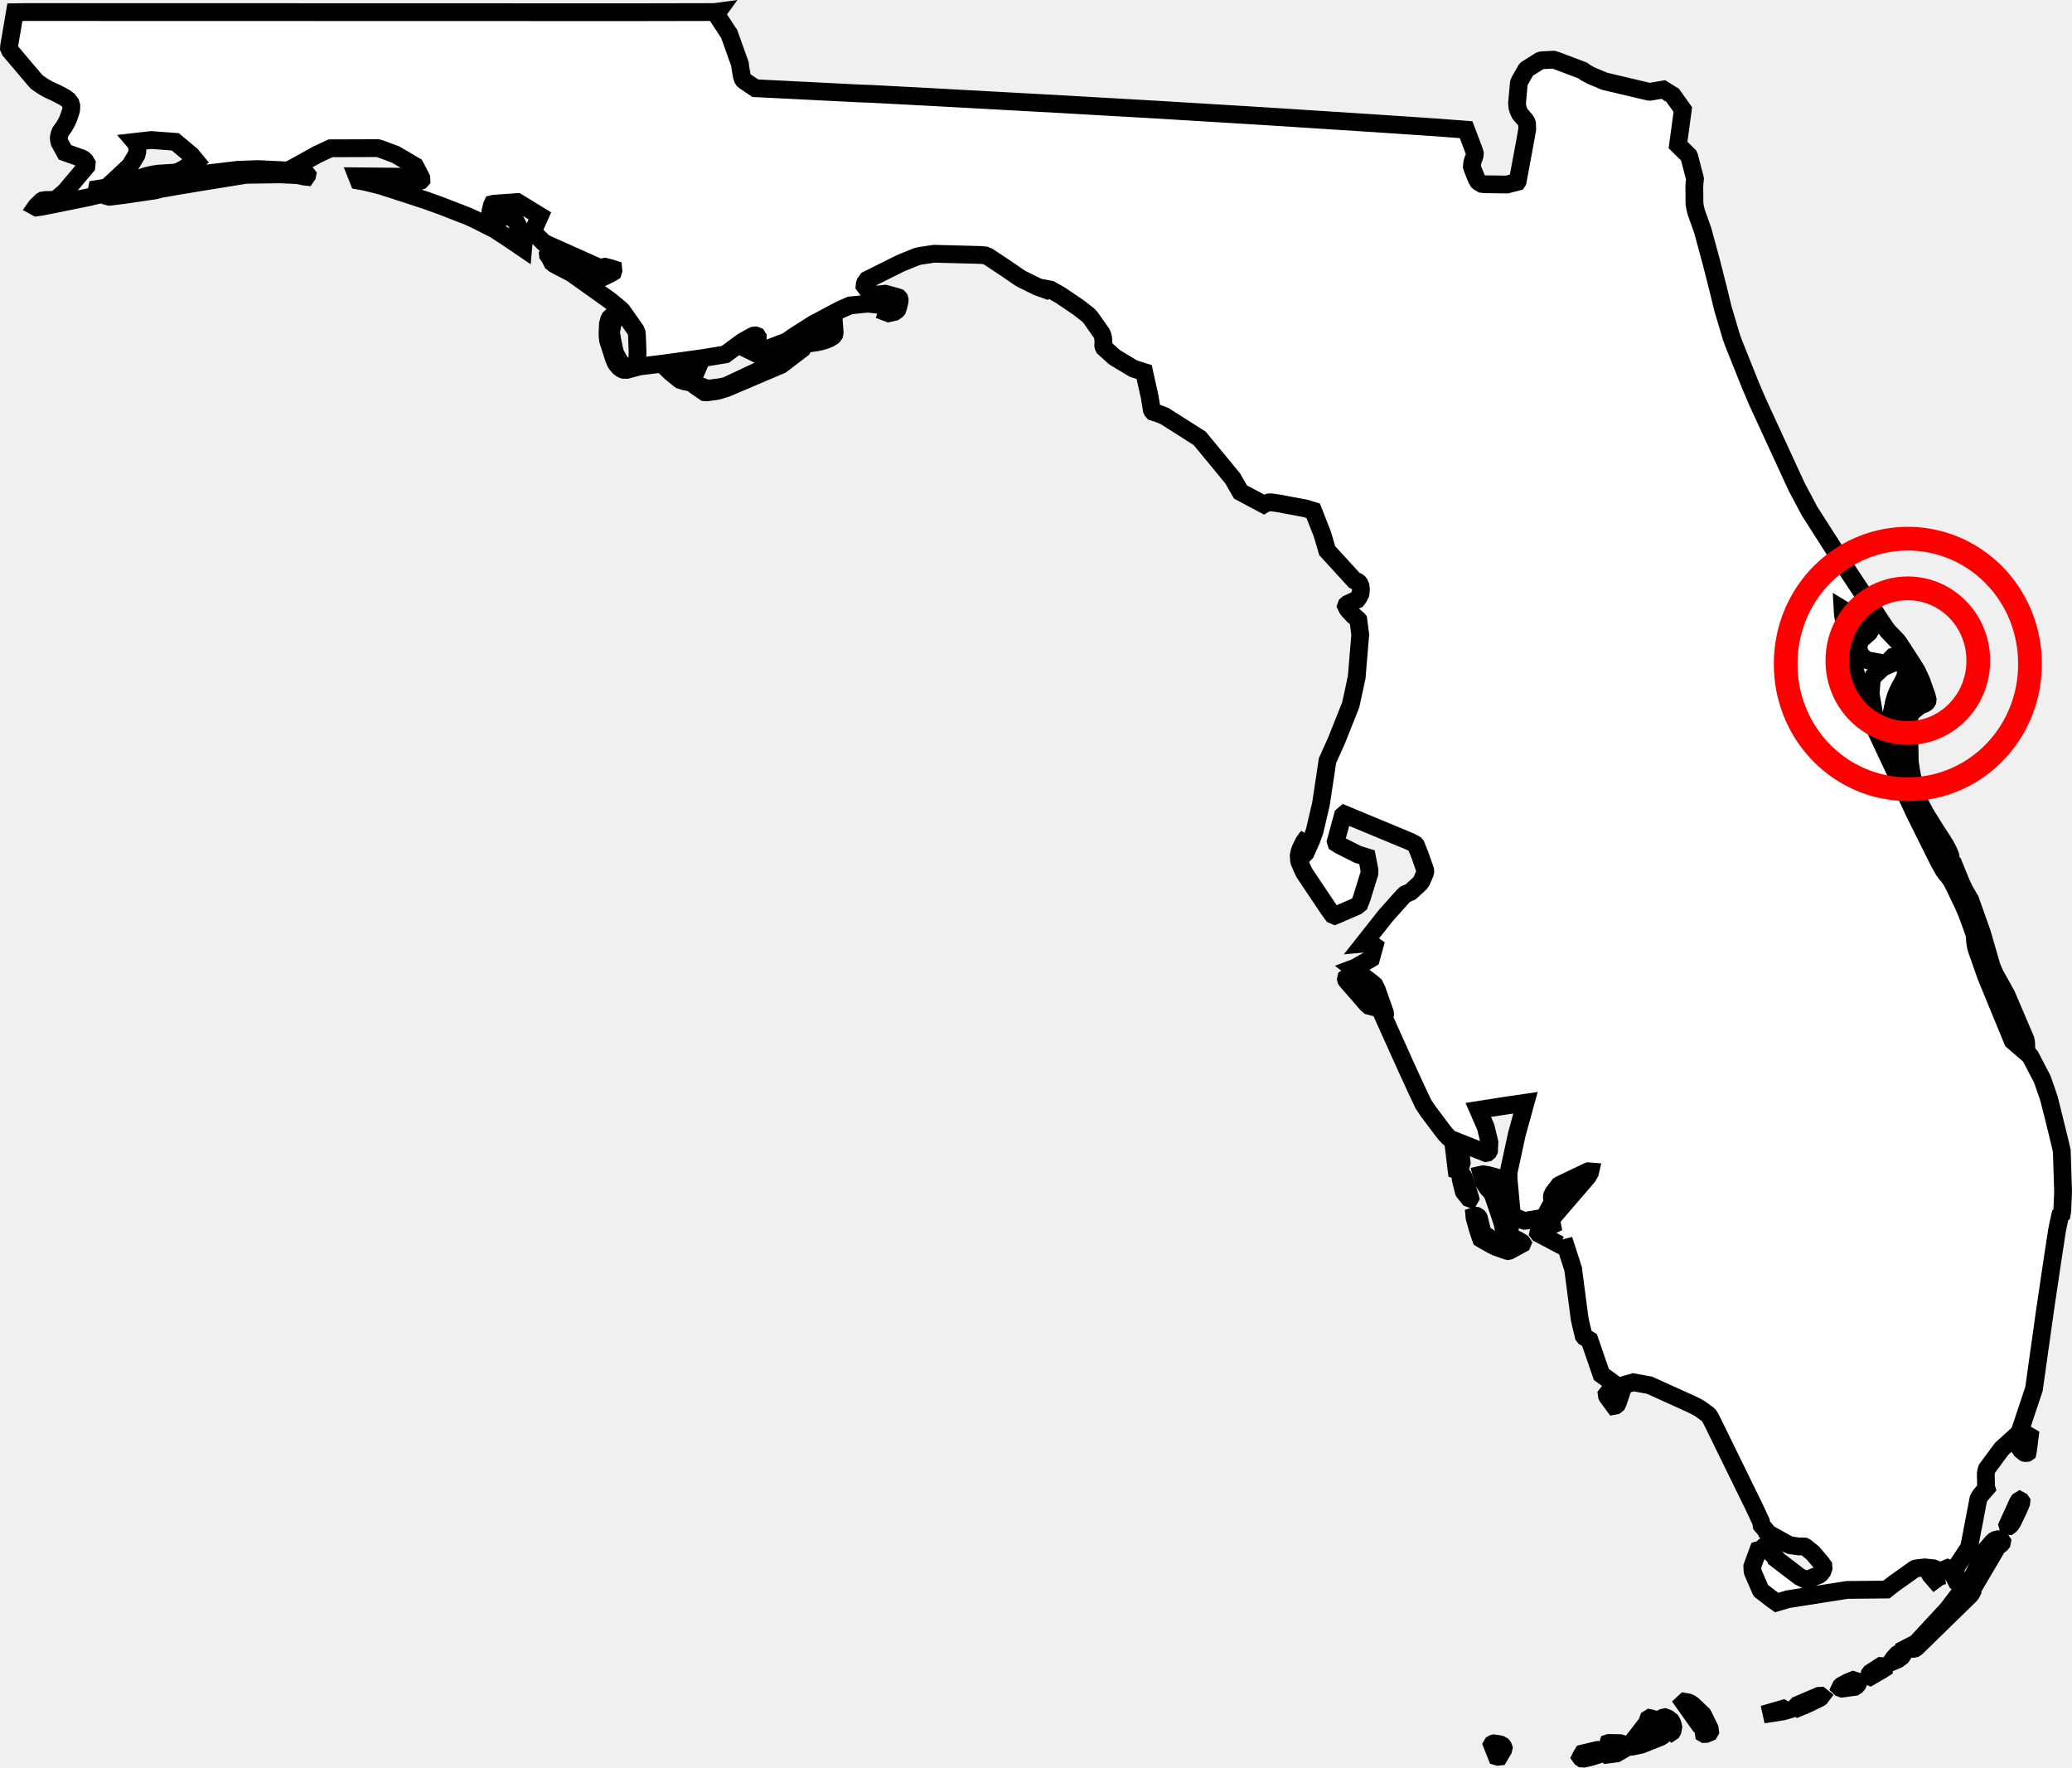
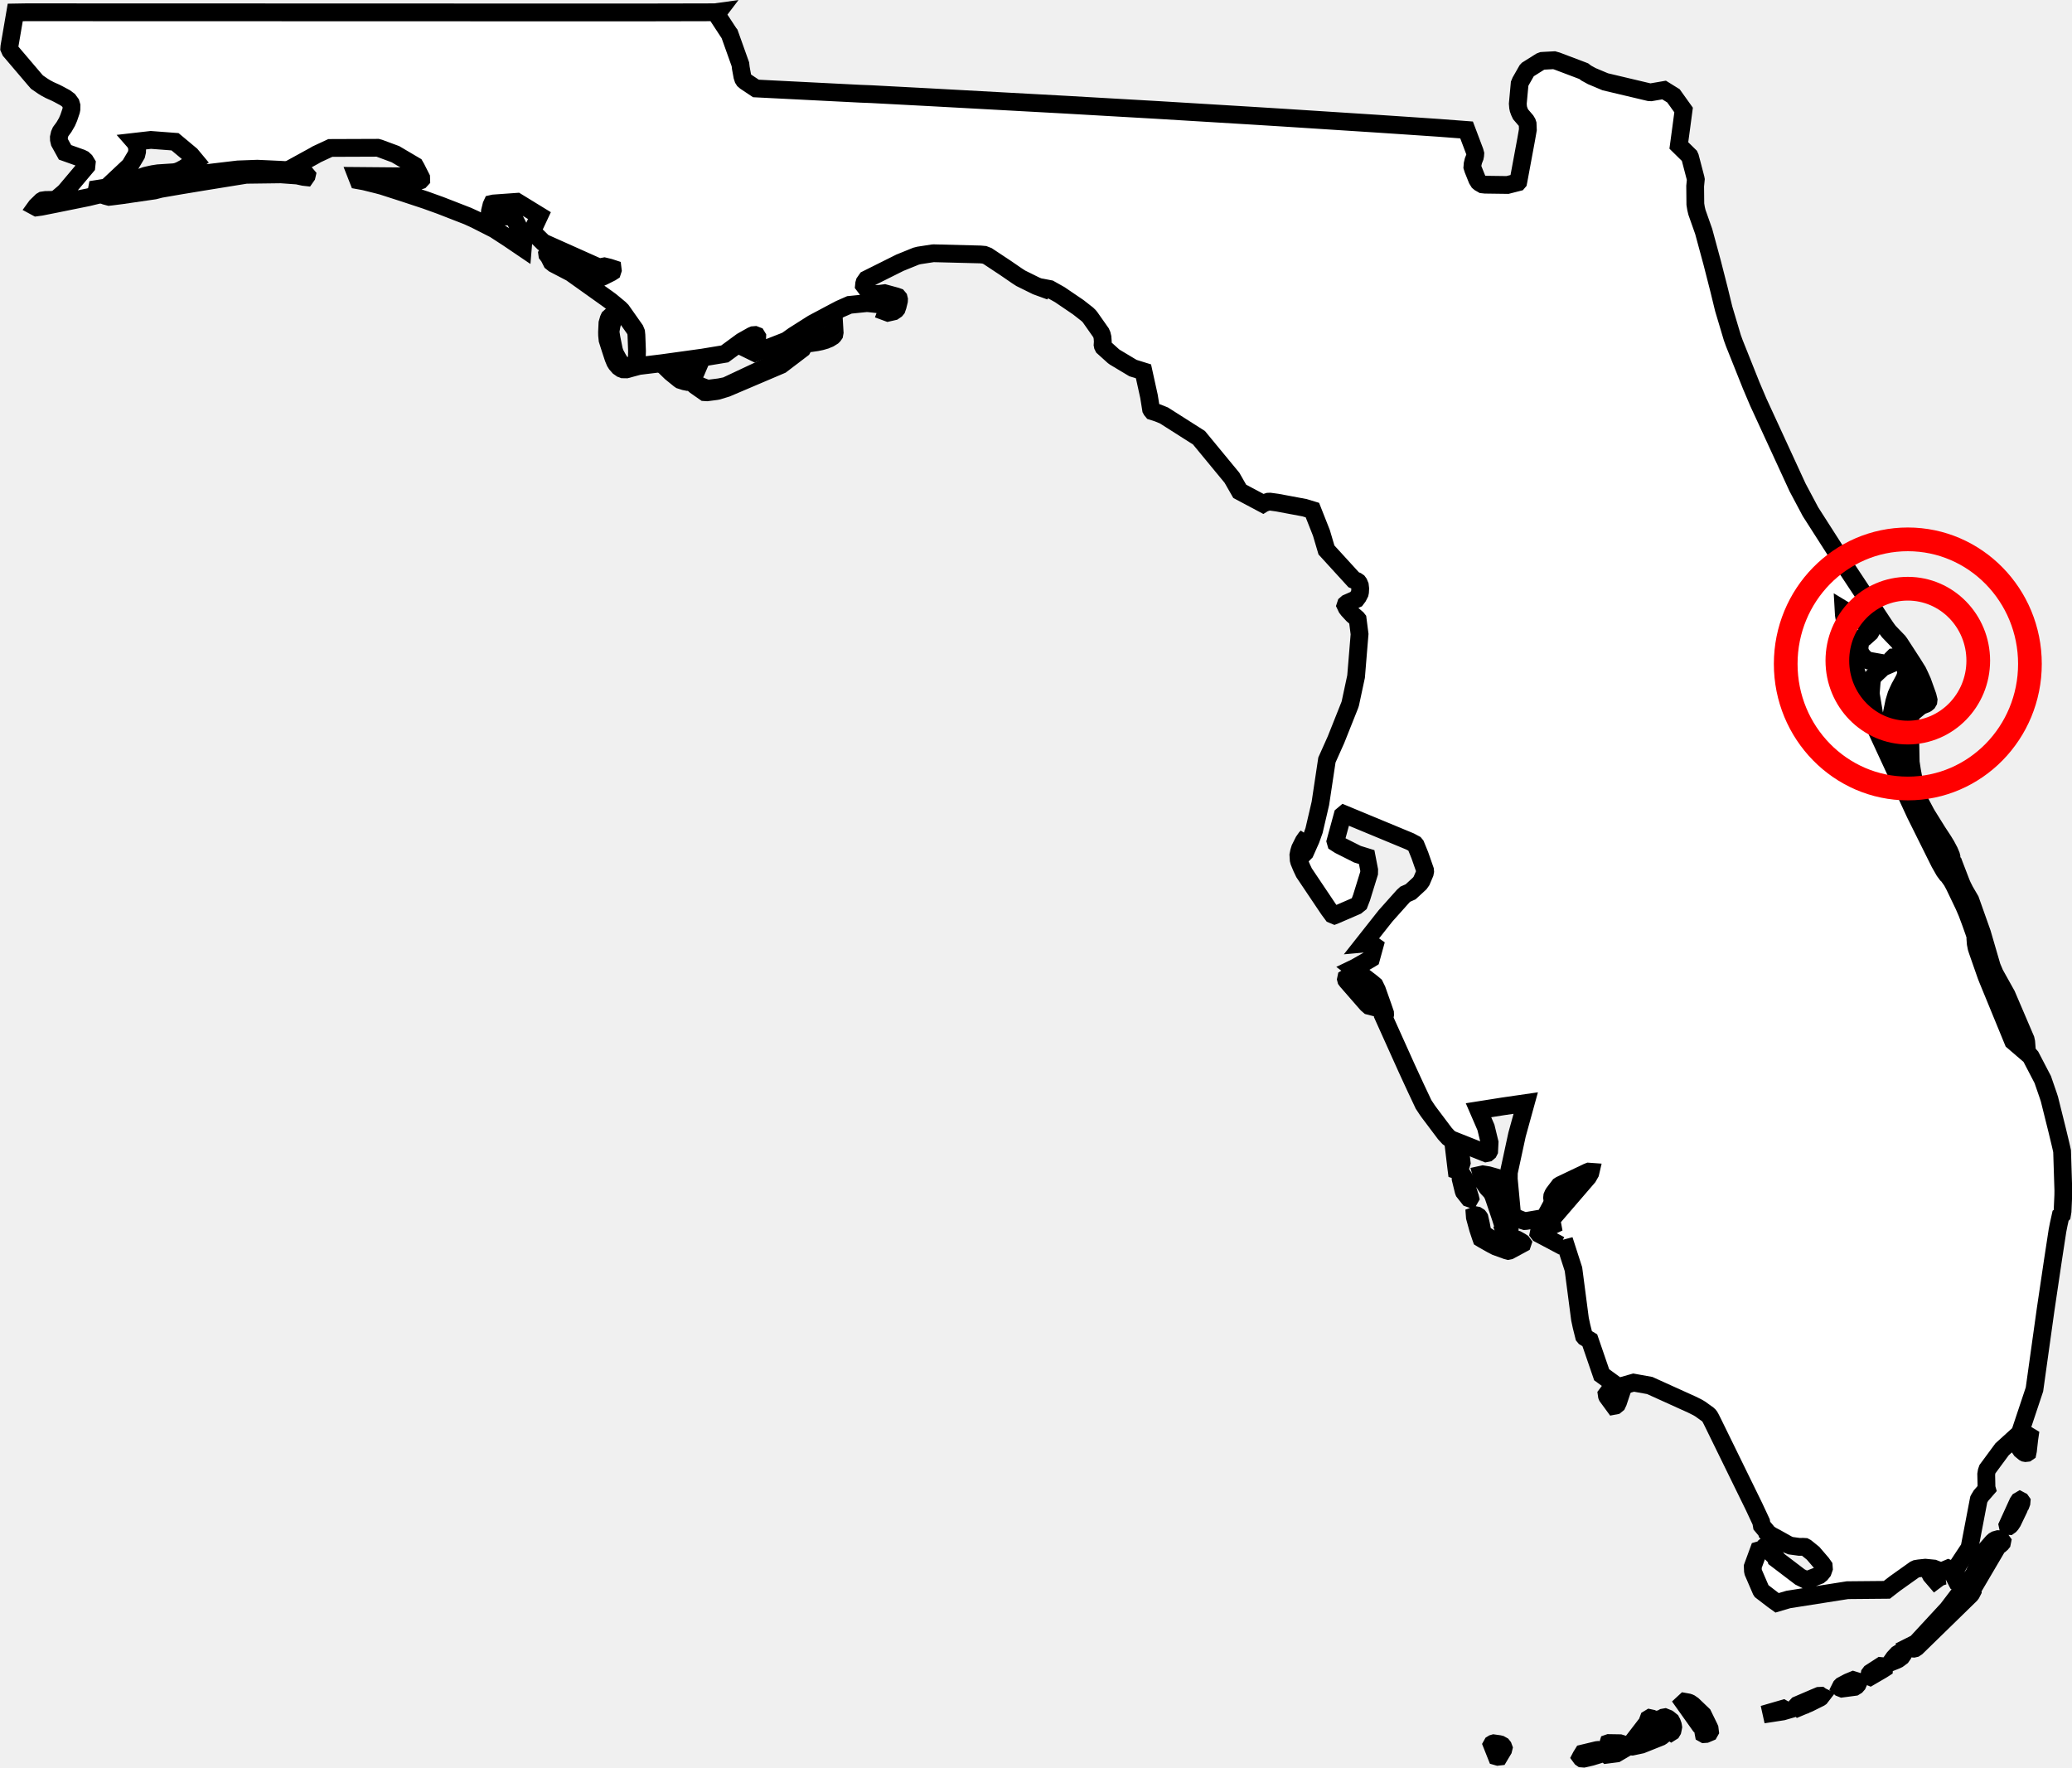
- <svg xmlns="http://www.w3.org/2000/svg" version="1.1" width="349.531" height="298.156" viewBox="0 0 349.531 298.156" id="svg6081">
-   <defs id="defs9135" />
-   <g id="United States:Florida State" transform="translate(-4556.094,-2398.156)" style="stroke:#000000;stroke-width:3;stroke-miterlimit:4;stroke-opacity:1;stroke-dasharray:none">
-     <path d="m 4784.76,2561.351 2.419,-1.38 0.203,-0.127 0.582,-2.115 -0.722,-0.507 -1.114,0.101 3.128,-3.964 0.582,-0.735 2.964,-3.318 0.355,-0.317 0.9,-0.393 1.545,-1.419 0.304,-0.418 0.557,-1.292 0.063,-0.304 -0.013,-0.228 -0.874,-2.52 -0.684,-1.684 -0.152,-0.177 -0.798,-0.431 -11.134,-4.622 -0.253,0.215 -1.19,4.369 0.088,0.279 0.595,0.38 3.04,1.532 1.546,0.481 0.329,1.71 0.088,0.469 -0.013,0.544 -1.279,4.141 -0.392,1.013 -0.47,0.38 -3.559,1.545 -0.127,0.051 -0.355,-0.152 -0.646,-0.874 -4.129,-6.155 -0.405,-0.836 -0.431,-1.026 -0.076,-0.304 -0.051,-0.81 0.114,-0.557 0.177,-0.545 0.608,-1.216 0.406,-0.57 0.177,-0.165 -0.544,1.419 -0.202,0.823 0.05,0.469 0.19,0.089 0.19,-0.19 0.964,-2.153 0.544,-1.507 1.076,-4.585 1.102,-7.307 1.533,-3.42 2.33,-5.851 0.089,-0.279 0.975,-4.534 0.596,-7.155 -0.317,-2.482 -0.114,-0.139 -0.735,-0.633 -0.76,-0.823 -0.253,-0.329 -0.203,-0.418 0.076,-0.215 0.216,-0.19 1.52,-0.671 0.304,-0.393 0.292,-0.57 0.051,-0.24 0.038,-0.57 -0.063,-0.519 -0.165,-0.405 -0.14,-0.19 -0.228,-0.165 -0.493,-0.203 -4.598,-5.028 -0.849,-2.875 -1.52,-3.85 -1.33,-0.405 -4.61,-0.861 -1.203,-0.165 -0.291,0.013 -0.735,0.241 -0.164,0.101 -3.927,-2.09 -1.304,-2.28 -5.573,-6.763 -5.915,-3.761 -1.013,-0.405 -0.925,-0.304 -0.152,-0.177 -0.077,-0.152 -0.354,-2.178 -0.937,-4.217 -1.774,-0.557 -3.065,-1.836 -0.228,-0.165 -1.698,-1.533 -0.101,-0.203 -0.038,-0.203 0.038,-0.532 -0.051,-0.709 -0.114,-0.456 -0.152,-0.342 -1.849,-2.634 -0.152,-0.177 -0.305,-0.304 -1.52,-1.19 -3.116,-2.115 -1.685,-0.95 -0.735,-0.139 -0.127,0.139 -1.406,-0.507 -2.634,-1.305 -0.646,-0.418 -1.874,-1.292 -3.078,-2.039 -0.545,-0.215 -0.671,-0.063 -7.84,-0.203 -0.177,0.013 -2.343,0.355 -0.494,0.127 -2.711,1.102 -5.611,2.799 -0.355,0.494 -0.076,0.24 -0.025,0.291 0.937,1.241 0.381,0.152 0.607,0.051 0.697,-0.025 0.848,-0.101 1.951,0.532 0.279,0.101 0.152,0.177 0.063,0.241 -0.013,0.253 -0.202,0.861 -0.165,0.481 -0.139,0.165 -0.38,0.266 -0.962,0.215 -0.267,-0.101 0.077,-0.215 0.43,-0.165 0.177,-0.165 -0.013,-0.088 -0.089,-0.114 -0.189,-0.152 -0.241,-0.127 -0.621,-0.152 -0.925,-0.139 -1.646,-0.177 -0.317,-0.013 -2.875,0.291 -1.595,0.697 -1.089,0.57 -3.521,1.874 -3.23,2.051 -1.127,0.798 -0.431,0.19 -3.331,1.279 -1.621,0.621 -0.9,-0.443 1.052,-1.52 0.113,-0.241 0.089,-0.279 0.012,-0.253 -0.114,-0.177 -0.266,-0.101 -0.304,0.025 -0.241,0.101 -1.698,0.963 -2.862,2.103 -3.749,0.621 -6.789,0.937 -3.939,0.481 -2.116,0.57 -0.57,-0.013 -0.266,-0.101 -0.431,-0.304 -0.443,-0.507 -0.203,-0.317 -0.278,-0.671 -0.494,-1.52 -0.494,-1.532 -0.076,-0.773 -0.012,-0.532 0.076,-1.52 0.203,-0.697 0.114,-0.241 0.177,-0.165 0.203,-0.076 0.228,0.139 0.038,0.19 -0.013,0.279 -0.253,0.988 -0.152,0.861 -0.012,0.253 0.152,1 0.405,2.026 0.19,0.557 0.52,0.962 0.596,0.937 0.152,0.177 0.228,0.127 0.241,0.063 1.431,-0.443 0.392,-0.228 0.102,-0.114 0.051,-1.9 -0.102,-2.672 -0.051,-0.506 -0.177,-0.443 -2.268,-3.217 -0.342,-0.342 -1.495,-1.241 -0.582,-0.431 -6.118,-4.357 -2.875,-1.494 -0.38,-0.304 -0.532,-1.054 -0.114,-0.106 -0.076,-0.106 -0.015,-0.152 0.06,-0.106 0.221,-0.144 0.221,0.01 1.026,0.312 0.16,0.053 1.695,0.836 0.349,0.258 0.334,0.342 0.01,0.16 0.957,0.208 0.19,0.152 1.723,1.368 0.431,0.279 0.506,0.228 0.418,0.114 0.241,0.012 0.468,-0.076 0.177,-0.063 0.241,-0.101 1.33,-0.671 0.203,-0.127 0.088,-0.279 -0.025,-0.253 -0.519,-0.165 -0.874,-0.215 -0.899,0.165 -9.275,-4.149 -0.136,-0.076 -1.86,-1.835 0.129,-0.327 1.059,-2.364 -3.8,-2.33 -3.927,0.279 -0.266,0.063 -0.113,0.24 -0.241,0.975 -0.063,0.595 0.139,0.456 0.114,0.215 0.266,0.317 0.139,0.076 0.317,0.013 0.216,-0.127 0.342,-0.342 0.342,-0.266 0.481,-0.038 0.975,0.063 0.583,0.051 0.127,0.076 0.932,1.839 0.729,1.497 0.046,0.122 -0.03,0.167 -0.132,1.543 -2.482,-1.684 -2.293,-1.494 -1.912,-0.975 -1.38,-0.697 -1.254,-0.57 -4.598,-1.786 -2.508,-0.899 -3.597,-1.178 -3.724,-1.203 -0.836,-0.228 -2.179,-0.532 -0.988,-0.177 -0.291,-0.735 8.119,0.076 2.483,0.722 0.152,-0.051 0.127,-0.139 -0.013,-0.317 -0.823,-1.621 -0.228,-0.405 -3.293,-1.938 -2.698,-1.001 -0.304,-0.076 -7.967,0.025 -2.305,1.076 -0.393,0.228 -4.281,2.356 -0.633,0.076 -0.608,-0.038 -2.103,-0.101 -2.014,-0.089 -3.268,0.114 -6.675,0.798 -2.014,0.266 -4.23,0.608 -0.786,0.127 -0.798,0.19 -1.266,0.418 -2.926,0.443 0.482,-0.423 0.03,-0.19 0.456,-0.403 2.161,-0.757 0.531,-0.127 0.722,-0.165 0.848,-0.127 2.748,-0.177 0.532,-0.127 0.469,-0.203 0.646,-0.355 1.951,-1.317 -0.786,-0.95 -2.686,-2.242 -4.078,-0.304 -2.761,0.317 0.152,0.177 0.253,0.658 0.038,0.254 -0.012,0.57 -0.127,0.519 -0.139,0.24 -0.95,1.596 -3.939,3.673 -1.641,0.258 -0.207,1.097 -1.254,0.304 -5.421,1.102 -2.569,0.508 -0.737,0.1 -0.139,-0.076 0.088,-0.127 0.899,-0.874 0.165,-0.101 0.52,-0.076 0.954,-0.013 0.515,-0.038 0.342,-0.114 1.381,-1.165 0.354,-0.405 3.319,-3.939 0.05,-0.494 -0.266,-0.443 -0.317,-0.291 -0.342,-0.165 -2.729,-0.968 -0.919,-1.667 -0.114,-0.481 -0.012,-0.38 0.127,-0.583 0.165,-0.393 0.557,-0.76 0.506,-0.887 0.292,-0.696 0.392,-1.153 0.051,-0.304 0.012,-0.57 -0.126,-0.418 -0.381,-0.519 -0.57,-0.418 -1.177,-0.633 -0.482,-0.241 -0.962,-0.431 -0.671,-0.367 -0.444,-0.266 -1.026,-0.709 -0.367,-0.418 -4.117,-4.85 -0.19,-0.431 0.013,-0.291 0.987,-5.775 1.773,-0.026 102.57,0.026 13.692,-0.026 0.581,-0.079 -0.214,0.295 0.037,0.228 0.102,0.266 1.837,2.812 0.108,0.141 1.831,5.128 0.063,0.608 0.253,1.419 0.14,0.431 0.139,0.215 0.266,0.228 1.735,1.153 17.619,0.886 1.837,0.063 9.841,0.519 22.837,1.254 15.668,0.899 15.681,0.95 5.459,0.342 15.667,1.013 5.092,0.342 5.459,0.367 4.733,0.359 1.371,3.63 0.102,0.367 -0.025,0.279 -0.063,0.304 -0.241,0.608 -0.127,0.545 -0.038,0.507 0.127,0.405 0.672,1.672 0.253,0.418 0.177,0.152 0.468,0.266 0.456,0.051 3.749,0.051 1.761,-0.456 0.051,-0.076 0.051,-0.253 1.291,-6.953 0.279,-1.608 -0.038,-0.963 -0.089,-0.241 -0.189,-0.317 -0.912,-1.064 -0.202,-0.418 -0.165,-0.443 -0.076,-0.329 -0.051,-0.608 0.304,-3.356 0.165,-0.418 1.051,-1.837 0.127,-0.139 2.166,-1.368 0.291,-0.101 0.291,-0.025 1.723,-0.089 0.494,0.139 4.231,1.596 0.278,0.114 0.418,0.317 0.95,0.519 2.267,0.95 7.385,1.748 0.329,0.025 2.211,-0.373 1.576,0.981 1.71,2.394 -0.405,3.027 -0.406,2.951 1.799,1.773 0.102,0.215 0.925,3.533 0.038,0.203 -0.113,1.127 0.025,3.039 0.127,0.747 0.152,0.633 1.14,3.229 1.431,5.281 1.165,4.585 0.773,3.191 1.456,4.888 0.33,0.912 2.862,7.155 1.19,2.799 6.624,14.374 2.179,4.103 6.219,9.726 5.801,8.776 0.596,0.899 0.317,0.456 0.278,0.367 1.609,1.672 0.241,0.329 2.217,3.419 0.81,1.304 0.317,0.671 0.456,1.013 0.874,2.444 0.164,0.671 -0.026,0.253 -0.127,0.203 -0.177,0.152 -0.165,0.101 -0.709,0.279 -0.342,0.228 -1.52,1.266 -0.038,2.875 0.102,5.155 0.215,1.431 0.177,0.963 0.278,1.431 0.355,1.418 0.532,1.444 1,1.887 0.228,0.393 1.723,2.761 0.987,1.507 0.494,0.798 0.532,1 0.291,0.697 0.063,0.241 -0.025,0.38 -0.063,0.139 -2.787,-4.116 -2.279,-3.8 -0.33,-0.595 -1.203,-2.697 -0.152,-0.418 -0.278,-0.823 -0.291,-1.076 -0.557,-2.292 -0.076,-0.595 -0.025,-4.724 0.164,-3.267 0.102,-0.279 0.38,-0.595 0.203,-0.545 0.519,-1.735 0.291,-1.165 0.089,-0.659 0.025,-1.178 -0.038,-0.456 -0.114,-0.608 -0.734,-2.254 -0.089,-0.101 -2.166,-0.203 -0.329,0.025 -0.139,0.139 -0.127,0.709 -0.165,0.203 -0.228,0.089 -0.228,0.013 -3.027,-0.545 -0.267,-0.051 -0.468,-0.215 -0.203,-0.165 -0.544,-0.608 -0.177,-0.355 -0.215,-0.621 0.266,-1.621 0.101,-0.266 0.203,-0.114 0.076,-0.025 0.203,0.038 0.164,-0.038 0.647,-0.583 0.177,-0.165 0.127,-0.228 0.012,-0.228 -0.139,-0.469 -0.14,-0.19 -0.33,-0.279 -2.608,-1.634 -1.419,-0.861 0.05,0.874 0.912,5.458 2.926,10.309 0.152,0.443 1.673,3.571 6.484,13.817 4.092,8.219 0.785,1.393 0.418,0.57 0.177,0.152 0.671,0.937 0.431,0.823 1.608,3.356 0.532,1.228 0.621,1.659 0.582,1.646 0.127,0.38 0.114,0.469 -0.038,0.253 0.063,0.785 0.139,0.709 0.139,0.443 1.483,4.23 0.241,0.608 4.305,10.473 2.851,2.444 0.139,0.165 2.014,3.863 0.936,2.698 0.202,0.621 1.305,5.218 0.57,2.368 0.165,0.709 0.102,0.469 0.215,6.636 -0.013,0.798 -0.127,2.697 -0.101,0.595 -0.102,0.101 -0.139,0.101 -0.329,1.456 -0.202,1.026 -0.76,4.964 -1.241,8.346 -1.888,13.449 -2.443,7.32 -0.139,0.165 -2.876,2.609 -2.469,3.343 -0.127,0.367 -0.076,0.494 0.051,2.254 0.063,0.203 -0.989,1.14 -0.291,0.481 -0.077,0.152 -0.038,0.19 -1.532,7.991 -1.837,2.786 -0.43,0.798 -0.038,0.988 0.228,0.507 0.317,0.291 0.785,0.697 -0.051,0.088 -0.076,-0.013 -0.456,-0.089 -0.291,-0.089 -0.228,-0.139 -0.19,-0.367 -0.925,-1.798 -0.191,-0.101 -0.215,-0.076 -2.039,0.874 -0.051,0.177 0.152,0.127 0.127,0.025 1.044,0.068 -0.705,0.229 -0.724,0.533 -0.724,-0.838 -0.209,-0.4 0.476,-0.171 0.381,-0.133 0.017,-0.377 -0.203,-0.076 -1.418,-0.139 -1.077,0.114 -0.469,0.076 -0.241,0.114 -3.331,2.368 -1.368,1.064 -6.638,0.064 -9.98,1.57 -1.888,0.557 -0.697,-0.494 -1.938,-1.494 -0.076,-0.114 -1.317,-3.052 -0.05,-0.24 -0.026,-0.722 1,-2.723 0.773,-0.226 0.144,-0.281 0.091,-0.114 0.121,-0.076 0.13,0.046 0.904,1.14 0.75,0.74 0.051,0.203 4.002,3.052 0.913,0.456 0.203,0.038 0.253,-0.038 1.862,-0.722 0.329,-0.266 0.304,-0.393 0.177,-0.519 -0.026,-0.393 -0.342,-0.481 -1.444,-1.697 -1.203,-0.975 -0.19,-0.101 -0.317,-0.025 -0.621,0.013 -1.456,-0.203 -0.456,-0.19 -2.055,-1.145 -0.623,-0.334 -0.129,-0.076 -0.638,-0.418 -0.106,-0.091 -0.091,-0.235 -0.74,-0.879 -0.114,-0.633 -1.19,-2.546 -6.903,-14.083 -0.367,-0.734 -0.228,-0.405 -0.139,-0.177 -0.177,-0.165 -1.291,-0.924 -0.444,-0.266 -0.937,-0.469 -7.131,-3.229 -2.723,-0.494 -2.571,0.734 -2.821,-2.052 -2.005,-5.813 -0.836,-0.507 -0.139,-0.177 -0.418,-1.684 -0.267,-1.216 -1.101,-8.409 -1.595,-4.939 0.05,0.228 -0.012,0.228 -0.19,0.228 -0.152,0.089 -0.368,0.076 -3.544,-1.874 -0.068,-0.091 0.205,-0.988 0.046,-0.084 0.091,-0.046 0.046,-0.01 0.114,0.053 0.069,0.091 0.061,0.22 0.061,0.068 0.129,0.01 0.152,-0.03 1.368,-0.631 -0.185,-0.97 6.181,-7.181 0.38,-0.671 0.05,-0.215 -0.317,-0.025 -0.228,0.089 -4.522,2.166 -0.202,0.127 -0.861,1.127 -0.114,0.177 -0.077,0.139 -0.126,0.304 -0.026,0.279 0.063,0.507 -0.127,0.621 -1.165,2.165 -0.191,0.127 -2.971,0.504 -0.236,0.015 -0.319,-0.099 -1.641,-0.674 -0.102,-0.215 -0.102,-0.532 -0.519,-5.585 0.013,-1.089 1.381,-6.383 1.469,-5.332 -3.787,0.557 -4.179,0.659 1.266,2.913 0.608,2.52 -0.063,1.431 -0.089,0.177 -0.19,0.165 -0.253,0.051 -5.674,-2.254 -0.253,-0.114 -0.406,-0.291 -0.607,-0.658 -2.736,-3.635 -0.254,-0.367 -0.621,-0.937 -0.102,-0.215 -1.228,-2.609 -1.444,-3.141 -3.888,-8.637 0.152,-0.228 0.051,-0.279 -0.012,-0.266 -0.355,-1.026 -1.014,-2.862 -0.392,-0.798 -0.519,-0.443 -3.103,-2.368 z" id="path8010" style="fill:#ffffff;stroke:#000000;stroke-width:3;stroke-miterlimit:4;stroke-opacity:1;stroke-dasharray:none" />
-     <path d="m 4603.471,2427.565 -5.865,0.076 -7.283,1.178 -3.749,0.621 -3.382,0.583 -1.026,0.266 -3.926,0.57 -1.571,0.228 -1.71,0.215 -0.267,0.025 -0.177,0.013 -0.595,-0.165 -0.621,-0.253 -0.342,-0.203 -0.051,-0.101 0.063,-0.177 0.165,-0.076 6.484,-0.355 5.624,-1.127 5.978,-0.81 5.181,-0.671 0.633,-0.076 1.305,-0.101 1.506,-0.063 3.205,-0.114 1.938,0.013 0.291,0.038 2.419,0.418 0.177,0.063 0.051,0.063 -0.025,0.127 -0.14,0.203 -0.354,-0.038 -1.064,-0.228 z" id="path8012" style="fill:#ffffff;stroke:#000000;stroke-width:3;stroke-miterlimit:4;stroke-opacity:1;stroke-dasharray:none" />
-     <path d="m 4696.895,2454.223 -0.063,0.342 -0.139,0.203 -0.14,0.139 -0.532,0.329 -0.684,0.291 -0.734,0.215 -0.71,0.152 -0.975,0.139 -0.279,-0.038 -0.038,-0.038 0.088,-0.266 0.228,-0.101 0.532,-0.051 0.836,-0.203 0.431,-0.19 0.962,-0.431 1.2,-0.722 z" id="path8014" style="fill:#ffffff;stroke:#000000;stroke-width:3;stroke-miterlimit:4;stroke-opacity:1;stroke-dasharray:none" />
-     <path d="m 4674.337,2463.304 0.71,0.279 0.481,0.139 1.9,-0.241 1.14,-0.228 7.08,-3.331 5.307,-3.116 0.33,-0.051 0.177,0.051 0.012,0.101 -0.051,0.089 -3.56,2.71 -9.195,3.913 -1.495,0.456 -0.266,0.051 -1.557,0.203 -0.393,-0.025 -1.558,-1.076 -0.253,-0.215 -0.051,-0.076 0.051,-0.152 0.19,0.025 0.041,0.055 z" id="path8016" style="fill:#ffffff;stroke:#000000;stroke-width:3;stroke-miterlimit:4;stroke-opacity:1;stroke-dasharray:none" />
-     <path d="m 4673.501,2460.898 -0.81,1.444 -0.14,0.139 -0.19,0.076 -0.291,0.025 -0.494,-0.101 -0.722,-0.228 -0.165,-0.114 -1.418,-1.153 -0.874,-0.848 2.912,-0.177 0.735,-0.025 0.52,0.101 0.861,0.215 0.278,0.165 -0.139,0.329 z" id="path8018" style="fill:#ffffff;stroke:#000000;stroke-width:3;stroke-miterlimit:4;stroke-opacity:1;stroke-dasharray:none" />
-     <path d="m 4874.917,2523.865 -0.063,0.279 0.025,0.203 0.102,0.469 0.164,0.38 0.342,0.735 -0.304,-0.089 -2.761,-6.155 -0.76,-4.521 0.165,-2.128 0.152,-0.481 0.152,-0.329 1.571,-1.469 2.343,-1.026 0.101,-0.013 0.52,0.126 0.24,0.203 0.152,0.165 0.367,0.544 0.152,0.57 0.025,0.203 -0.025,0.443 -0.228,0.659 -0.519,0.975 -0.305,0.544 -0.291,0.621 -0.279,0.621 -0.367,1.19 -0.671,3.242 -0.013,0.228 0.392,2.381 z" id="path8020" style="fill:#ffffff;stroke:#000000;stroke-width:3;stroke-miterlimit:4;stroke-opacity:1;stroke-dasharray:none" />
-     <path d="m 4886.95,2547.142 0.19,0.431 0.405,0.811 0.925,1.596 1.963,5.547 1.647,5.661 0.506,1.216 1.988,3.571 3.205,7.497 0.101,0.469 0.012,0.266 -0.949,-0.988 -0.127,-0.19 -0.811,-1.596 -3.762,-7.713 -4.61,-13.031 -2.672,-6.839 -0.013,-0.101 0.266,-0.076 0.203,0.012 0.19,0.152 0.101,0.279 z" id="path8022" style="fill:#ffffff;stroke:#000000;stroke-width:3;stroke-miterlimit:4;stroke-opacity:1;stroke-dasharray:none" />
-     <path d="m 4784.392,2563.479 0.266,0.329 2.647,3.521 0.216,0.38 -0.089,0.215 -0.38,-0.101 -0.354,-0.304 -3.369,-3.863 -0.14,-0.19 -0.037,-0.139 0.037,-0.177 0.165,-0.101 0.342,0.051 0.355,0.165 z" id="path8024" style="fill:#ffffff;stroke:#000000;stroke-width:3;stroke-miterlimit:4;stroke-opacity:1;stroke-dasharray:none" />
-     <path d="m 4801.909,2591.809 0.291,0.658 0.381,1.064 0.088,0.76 -0.241,0.785 -0.114,0.241 -0.114,0.177 -0.164,0.101 -0.228,-0.076 -0.038,-0.291 -0.443,-3.711 0.063,-0.241 0.19,0.025 0.202,0.266 0.076,0.177 z" id="path8026" style="fill:#ffffff;stroke:#000000;stroke-width:3;stroke-miterlimit:4;stroke-opacity:1;stroke-dasharray:none" />
-     <path d="m 4809.75,2605.157 -0.317,-1.013 -0.216,-0.684 -1.241,-3.66 -0.304,-0.57 -0.633,-0.684 -0.114,-0.152 -0.531,-0.823 -0.051,-0.114 -0.317,-1.178 0.228,-0.051 0.924,0.152 0.963,0.266 0.608,1.292 0.076,0.177 0.088,0.215 1.28,4.521 0.595,2.685 -0.012,0.215 -0.177,0.165 -0.114,0.076 -0.317,-0.025 -0.24,-0.165 -0.203,-0.557 z" id="path8028" style="fill:#ffffff;stroke:#000000;stroke-width:3;stroke-miterlimit:4;stroke-opacity:1;stroke-dasharray:none" />
-     <path d="m 4804.075,2600.066 0.038,0.165 -0.051,0.088 -0.177,-0.063 -0.836,-1.051 -0.063,-0.165 -0.495,-2.014 -0.025,-0.582 0.127,-0.139 0.177,0.063 0.127,0.177 0.14,0.241 z" id="path8030" style="fill:#ffffff;stroke:#000000;stroke-width:3;stroke-miterlimit:4;stroke-opacity:1;stroke-dasharray:none" />
-     <path d="m 4806.178,2606.018 0.127,0.253 2.153,1.368 1.988,0.051 0.392,-0.025 0.253,-0.177 -0.025,-0.266 0.101,-0.114 0.254,-0.051 0.557,0.19 0.608,0.342 0.24,0.165 0.077,0.114 -0.038,0.089 -2.153,1.165 -0.253,0.051 -0.304,-0.076 -1.773,-0.633 -0.659,-0.342 -1.57,-0.887 -0.228,-0.139 -0.113,-0.304 -0.431,-1.292 -0.545,-1.963 -0.025,-0.266 0.19,-0.063 0.152,0.025 0.304,0.19 0.076,0.101 0.063,0.114 0.241,1.038 z" id="path8032" style="fill:#ffffff;stroke:#000000;stroke-width:3;stroke-miterlimit:4;stroke-opacity:1;stroke-dasharray:none" />
-     <path d="m 4829.18,2633.082 0.354,0.152 -0.468,1.406 -0.177,0.38 -0.266,0.215 -0.253,0.051 -1.14,-1.558 -0.051,-0.114 -0.037,-0.266 0.088,-0.114 0.171,-0.01 z" id="path8034" style="fill:#ffffff;stroke:#000000;stroke-width:3;stroke-miterlimit:4;stroke-opacity:1;stroke-dasharray:none" />
-     <path d="m 4898.197,2642.846 -0.063,0.304 -0.113,0.076 -0.228,0.025 -0.139,-0.025 -0.089,-0.051 -0.531,-0.431 -0.076,-0.114 0.102,-1.178 0.861,-0.861 0.266,-0.241 0.102,-0.038 0.215,0.127 -0.063,0.481 z" id="path8036" style="fill:#ffffff;stroke:#000000;stroke-width:3;stroke-miterlimit:4;stroke-opacity:1;stroke-dasharray:none" />
-     <path d="m 4896.817,2652.256 -0.165,0.418 -1.052,2.191 -0.266,0.405 -0.177,0.19 -0.139,0.101 -0.24,-0.013 -0.038,-0.139 1.748,-3.837 0.165,-0.253 0.165,-0.101 0.19,0.101 0.076,0.114 -0.025,0.228 -0.077,0.215 -0.088,0.076 z" id="path8038" style="fill:#ffffff;stroke:#000000;stroke-width:3;stroke-miterlimit:4;stroke-opacity:1;stroke-dasharray:none" />
-     <path d="m 4879.223,2675.368 0.253,-0.203 5.167,-5.585 2.065,-2.71 1.036,-1.412 1.307,-1.691 0.785,-1.761 0.469,-1.532 1.9,-2.191 0.266,-0.241 0.241,-0.139 0.431,-0.114 0.215,0.013 0.317,0.152 0.152,0.228 -0.05,0.253 -0.089,0.114 -0.152,0.127 -0.329,0.101 -4.408,7.497 0.025,0.304 -0.215,0.405 -0.152,0.203 -9.082,8.865 -0.278,0.177 -0.216,0.051 -0.443,-0.025 -0.317,-0.127 -0.102,-0.139 z" id="path8040" style="fill:#ffffff;stroke:#000000;stroke-width:3;stroke-miterlimit:4;stroke-opacity:1;stroke-dasharray:none" />
-     <path d="m 4877.197,2677.027 -0.069,0.189 -0.274,0.394 -0.583,0.43 -0.342,0.165 -0.811,0.329 -0.016,-0.023 0.484,-0.699 0.596,-0.633 0.558,-0.342 0.228,-0.025 0.07,0.08 z" id="path8042" style="fill:#ffffff;stroke:#000000;stroke-width:3;stroke-miterlimit:4;stroke-opacity:1;stroke-dasharray:none" />
-     <path d="m 4873.929,2679.383 -0.012,0.215 -0.355,0.228 -2.001,1.165 -0.152,-0.063 0.027,-0.041 0.062,-0.389 0.152,-0.203 1.735,-1.114 0.406,0.038 0.028,0.033 z" id="path8044" style="fill:#ffffff;stroke:#000000;stroke-width:3;stroke-miterlimit:4;stroke-opacity:1;stroke-dasharray:none" />
-     <path d="m 4869.597,2681.941 -0.152,0.342 -0.215,0.24 -0.291,0.177 -0.279,0.038 -1.824,0.241 -0.307,-0.119 -0.01,-0.01 0.114,-0.241 0.139,-0.139 1.064,-0.57 0.862,-0.354 0.871,0.272 z" id="path8046" style="fill:#ffffff;stroke:#000000;stroke-width:3;stroke-miterlimit:4;stroke-opacity:1;stroke-dasharray:none" />
-     <path d="m 4859.046,2686.032 0.266,-0.279 2.774,-1.191 0.849,-0.355 0.279,-0.013 0.095,0.074 0.019,0.015 -0.152,0.203 -0.101,0.076 -0.127,0.063 -1.71,0.849 -2.635,1.103 z" id="path8048" style="fill:#ffffff;stroke:#000000;stroke-width:3;stroke-miterlimit:4;stroke-opacity:1;stroke-dasharray:none" />
-     <path d="m 4843.581,2689.704 -0.406,-0.24 -0.303,-0.253 -2.736,-3.85 0.165,-0.152 0.57,0.101 0.19,0.063 0.139,0.063 0.443,0.304 1.065,1.013 0.659,0.633 1.058,2.145 0.082,0.185 0.063,0.494 -0.102,0.177 -0.582,0.24 -0.279,0.013 -0.088,-0.051 -0.025,-0.165 0.155,-0.709 z" id="path8050" style="fill:#ffffff;stroke:#000000;stroke-width:3;stroke-miterlimit:4;stroke-opacity:1;stroke-dasharray:none" />
-     <path d="m 4856.893,2686.374 0.524,0.297 -0.587,0.171 -1.964,0.304 -1.33,0.202 z" id="path8052" style="fill:#ffffff;stroke:#000000;stroke-width:3;stroke-miterlimit:4;stroke-opacity:1;stroke-dasharray:none" />
-     <path d="m 4836.678,2687.868 0.278,-0.051 0.507,0.203 0.063,0.038 0.469,0.38 0.152,0.279 0.152,0.418 0.038,0.203 0.026,0.139 -0.051,0.279 -0.063,0.317 -0.114,0.203 -0.076,0.051 -1.71,-1.127 -0.127,-0.342 -0.051,-0.431 0.038,-0.317 0.065,-0.01 z" id="path8054" style="fill:#ffffff;stroke:#000000;stroke-width:3;stroke-miterlimit:4;stroke-opacity:1;stroke-dasharray:none" />
-     <path d="m 4836.424,2691.021 -0.203,0.127 -3.23,1.292 -1.558,0.329 -0.507,-0.038 -0.017,-0.031 3.159,-4.11 0.025,-0.291 0.076,-0.215 0.203,-0.127 0.228,0.051 0.089,0.076 1.127,1.051 0.38,0.355 0.406,0.57 0.076,0.431 -0.038,0.127 -0.174,0.328 z" id="path8056" style="fill:#ffffff;stroke:#000000;stroke-width:3;stroke-miterlimit:4;stroke-opacity:1;stroke-dasharray:none" />
-     <path d="m 4830.296,2692.922 0.056,0.086 -1.571,0.914 -1.57,0.2 -0.207,-0.19 0.149,-0.924 0.257,-0.828 0.086,-0.028 1.856,0.028 0.657,0.2 0.263,0.526 z" id="path8058" style="fill:#ffffff;stroke:#000000;stroke-width:3;stroke-miterlimit:4;stroke-opacity:1;stroke-dasharray:none" />
-     <path d="m 4809.18,2692.389 0.342,0.19 0.14,0.177 0.088,0.241 -0.077,0.317 -0.671,1.14 -0.215,0.025 -0.216,-0.063 -0.785,-1.988 0.051,-0.089 0.127,-0.076 0.139,-0.038 0.874,0.127 z" id="path8060" style="fill:#ffffff;stroke:#000000;stroke-width:3;stroke-miterlimit:4;stroke-opacity:1;stroke-dasharray:none" />
-     <path d="m 4824.531,2694.504 -1.266,0.291 -0.317,-0.025 -0.114,-0.076 -0.109,-0.151 0.071,-0.153 0.291,-0.469 2.368,-0.57 0.216,-0.025 0.291,0.025 0.354,0.152 0.114,0.089 0.139,0.19 -0.058,0.094 z" id="path8062" style="fill:#ffffff;stroke:#000000;stroke-width:3;stroke-miterlimit:4;stroke-opacity:1;stroke-dasharray:none" />
+ <svg xmlns="http://www.w3.org/2000/svg" width="349.531" height="298.156">
+   <g fill="#fff" stroke="#000" stroke-width="3">
+     <path d="M228.666 163.195l2.42-1.38.202-.127.582-2.115-.722-.507-1.114.1 3.128-3.962.583-.735 2.964-3.32.35-.32.9-.4 1.54-1.42.3-.42.55-1.29.06-.31-.02-.23-.88-2.52-.69-1.69-.15-.18-.8-.43-11.14-4.62-.25.21-1.19 4.37.08.28.59.38 3.04 1.53 1.55.48.33 1.71.09.46-.01.54-1.28 4.14-.39 1.01-.47.38-3.56 1.54-.13.05-.36-.15-.65-.88-4.13-6.15-.4-.84-.43-1.03-.08-.31-.05-.81.11-.56.17-.55.61-1.22.4-.57.17-.17-.55 1.42-.2.82.05.47.19.09.19-.19.96-2.16.54-1.51 1.07-4.59 1.1-7.31 1.53-3.42 2.33-5.85.09-.28.97-4.53.59-7.16-.32-2.49-.11-.14-.73-.63-.76-.82-.25-.33-.2-.42.07-.21.22-.19 1.52-.67.3-.4.29-.57.05-.24.03-.57-.06-.52-.17-.407-.14-.19-.23-.16-.5-.205-4.596-5.03-.85-2.874-1.52-3.85-1.33-.404-4.61-.86-1.207-.164-.29.01-.734.24-.16.1-3.93-2.09-1.303-2.28-5.573-6.76-5.91-3.76-1.01-.41-.93-.3-.15-.18-.08-.15-.35-2.18-.93-4.22-1.77-.55-3.07-1.84-.22-.16-1.697-1.53-.1-.2-.04-.2.036-.53-.05-.71-.11-.454-.15-.34-1.85-2.63-.15-.18-.31-.3-1.52-1.19-3.12-2.12-1.69-.95-.73-.14-.128.14-1.4-.51-2.63-1.3-.65-.42-1.876-1.29-3.08-2.04-.55-.213-.67-.06-7.84-.2-.18.01-2.34.36-.49.127-2.71 1.1-5.61 2.8-.35.5-.07.24-.03.29.94 1.24.38.15.6.05.697-.02.85-.11 1.95.53.28.1.15.18.06.24-.01.25-.21.86-.167.48-.14.17-.38.26-.96.22-.27-.1.08-.217.43-.17.18-.163-.01-.09-.09-.11-.18-.15-.24-.13-.63-.15-.927-.14-1.65-.18-.32-.01-2.87.29-1.593.7-1.09.57-3.52 1.873-3.23 2.05-1.12.8-.436.19L129 58.9l-1.62.62-.9-.44 1.05-1.52.11-.24.09-.28.01-.25-.11-.18-.26-.1-.31.025-.24.1-1.7.96-2.86 2.1-3.75.62-6.79.94-3.94.48-2.114.57-.57-.01-.266-.1-.43-.3-.44-.507-.2-.32-.28-.67-.5-1.52-.49-1.54-.08-.776-.01-.53.07-1.52.2-.696.11-.24.18-.16.21-.07.23.14.04.19-.02.27-.26.99-.15.86-.01.25.16 1 .41 2.026.19.56.52.96.6.93.15.18.22.13.24.06 1.43-.44.39-.23.1-.11.05-1.9-.1-2.67-.05-.5-.18-.44-2.27-3.22-.34-.34-1.495-1.24-.586-.43-6.12-4.36-2.88-1.5-.38-.304-.53-1.055-.12-.1-.08-.104-.02-.15.06-.11.22-.14.22.01 1.03.31.16.05 1.7.84.35.26.34.34.01.16.95.21.19.15 1.73 1.37.43.28.5.23.42.11.24.01.47-.08.18-.06.24-.1 1.33-.67.2-.13.09-.28-.03-.25-.52-.17-.87-.21-.9.17-9.28-4.15-.14-.07-1.86-1.83.13-.33 1.1-2.35-3.8-2.33-3.924.28-.266.06-.11.24-.24.97-.06.6.14.45.11.22.26.31.14.07.31.02.22-.13.35-.34.34-.26.48-.04.98.065.59.05.13.07.93 1.84.73 1.5.05.12-.03.163-.13 1.55-2.48-1.68-2.294-1.49-1.91-.97-1.38-.7-1.25-.57-4.6-1.79-2.5-.9-3.6-1.19-3.73-1.2-.832-.22-2.18-.54-.99-.18-.29-.74 8.12.07 2.49.73.15-.05.13-.14-.01-.32-.82-1.62-.23-.4-3.29-1.94-2.7-1-.3-.08-7.98.03-2.3 1.07-.39.23-4.28 2.35-.63.08-.61-.04-2.1-.1-2.01-.09-3.26.12-6.673.79-2.02.264-4.23.61-.782.13-.8.19-1.27.41-2.93.44.48-.42.03-.19.45-.4 2.16-.76.53-.123.73-.16.84-.13 2.75-.18.53-.124.47-.2.65-.35L33 27.1l-.79-.95-2.685-2.24-4.077-.31-2.76.316.157.18.25.66.04.253-.01.57-.126.52-.14.24-.95 1.6L18 31.61l-1.64.258-.21 1.1-1.252.305-5.422 1.1-2.568.51-.737.1-.14-.075.09-.125.9-.875.17-.1.52-.076.96-.014.52-.04.34-.112L10.9 32.4l.354-.402 3.32-3.94.05-.494-.266-.44-.315-.29-.343-.167-2.727-.97-.92-1.666-.112-.48-.01-.38.13-.58.17-.39.56-.76.51-.88.3-.7.39-1.15.06-.3.01-.57-.12-.41-.38-.52-.57-.42-1.17-.63-.48-.24-.96-.43-.67-.36-.44-.27-1.03-.71-.36-.41-4.13-4.85-.19-.43.02-.29.99-5.77 1.78-.03 102.57.03 13.69-.03.58-.08-.22.29.04.22.11.27 1.84 2.81.11.14 1.83 5.13.07.61.26 1.42.14.43.14.22.27.23 1.74 1.16 17.62.89 1.83.07 9.84.52 22.83 1.25 15.67.9 15.68.95 5.46.34 15.67 1.01 5.09.34 5.46.37 4.73.36 1.37 3.63.1.37-.02.28-.06.31-.24.61-.13.55-.04.51.13.41.67 1.67.26.42.18.15.47.27.46.05 3.75.05 1.76-.45.06-.07.05-.25 1.29-6.96.28-1.6-.04-.96-.08-.24-.19-.32-.91-1.06-.2-.42-.16-.44-.07-.33-.05-.61.31-3.36.17-.41 1.05-1.84.13-.14 2.17-1.363.29-.11.29-.02 1.72-.09.49.14 4.23 1.6.28.11.416.317.95.52 2.26.95 7.383 1.75.33.02 2.21-.38 1.58.98 1.71 2.39-.403 3.03-.4 2.95 1.8 1.77.1.22.924 3.53.04.21-.11 1.13.03 3.04.12.744.15.63 1.14 3.23 1.43 5.28 1.17 4.58.777 3.19 1.46 4.89.33.91 2.86 7.16 1.19 2.8 6.62 14.37 2.18 4.1 6.22 9.72 5.8 8.77.6.9.32.45.275.37 1.61 1.67.24.33 2.22 3.42.81 1.3.32.67.46 1.02.876 2.443.164.67-.03.25-.12.207-.18.15-.17.1-.71.28-.34.23-1.52 1.26-.04 2.88.1 5.15.22 1.43.18.96.27 1.43.36 1.42.53 1.44 1 1.886.23.393 1.72 2.76.99 1.51.49.8.53 1 .29.69.06.24-.023.38-.07.14-2.788-4.12-2.28-3.8-.33-.595-1.21-2.7-.15-.413-.28-.82-.29-1.08-.56-2.29-.08-.59-.02-4.73.17-3.27.1-.28.38-.59.203-.54.52-1.736.29-1.17.09-.66.02-1.18-.04-.46-.11-.61-.73-2.252-.08-.1-2.17-.2-.33.024-.14.14-.12.71-.162.2-.23.09-.23.01-3.02-.54-.27-.05-.47-.22-.21-.16-.542-.61-.177-.352-.21-.62.26-1.62.1-.27.2-.11.08-.02.206.04.166-.04.65-.58.18-.163.13-.23.01-.22-.14-.47-.14-.19-.33-.28-2.6-1.63-1.42-.86.05.88.91 5.46 2.93 10.31.15.44 1.67 3.57 6.4 13.82 4.09 8.22.79 1.39.42.57.18.15.67.94.44.82 1.61 3.36.53 1.23.62 1.66.58 1.64.12.38.12.47-.04.25.06.784.14.71.14.44 1.48 4.23.24.61 4.3 10.47 2.85 2.44.14.16 2.01 3.86.93 2.694.2.62 1.3 5.216.57 2.37.163.71.1.47.21 6.64-.01.8-.12 2.7-.1.594-.1.1-.14.1-.32 1.45-.2 1.03-.76 4.96-1.24 8.36-1.88 13.45-2.44 7.32-.14.17-2.88 2.61-2.47 3.35-.13.37-.08.49.05 2.26.06.21-.99 1.14-.29.48-.08.15-.04.19-1.53 7.99-1.84 2.78-.43.8-.036.99.23.51.32.29.787.696-.05.09-.07-.014-.46-.09-.29-.09-.23-.14-.19-.37-.92-1.8-.19-.108-.21-.08-2.04.87-.05.175.15.12.13.03 1.046.07-.71.22-.72.54-.72-.84-.21-.4.47-.17.38-.138.02-.38-.2-.078-1.42-.14-1.08.114-.47.08-.24.11-3.33 2.37-1.37 1.06-6.64.06-9.98 1.57-1.89.56-.7-.5-1.94-1.49-.074-.113-1.315-3.05-.05-.24-.03-.72 1-2.73.78-.23.14-.28.09-.11.12-.08.13.047.9 1.14.75.74.05.21 4.01 3.05.91.45.2.04.25-.04 1.86-.72.32-.26.31-.39.18-.52-.03-.39-.34-.48-1.45-1.69-1.2-.97-.19-.1-.32-.02-.62.01-1.46-.2-.46-.19-2.06-1.15-.63-.33-.13-.08-.64-.42-.11-.09-.09-.24-.74-.88-.11-.63-1.19-2.55-6.9-14.09-.37-.74-.22-.4-.14-.18-.173-.16-1.29-.927-.44-.26-.94-.47-7.13-3.23-2.723-.49-2.57.73-2.82-2.05-2-5.82-.84-.51-.14-.17-.42-1.68-.26-1.22-1.1-8.41-1.59-4.94.05.23-.01.23-.19.23-.15.09-.37.08-3.543-1.88-.067-.09.202-.99.04-.08.09-.05.05-.01.11.05.07.09.06.22.06.07.13.01.15-.03 1.37-.63-.18-.97 6.18-7.18.38-.67.05-.214-.32-.023-.23.09-4.53 2.16-.2.13-.86 1.13-.12.17-.077.14-.13.305-.03.28.07.5-.12.62-1.17 2.168-.19.124-2.97.506-.24.017-.32-.1-1.64-.67-.1-.22-.105-.53-.52-5.58.01-1.09 1.38-6.385 1.47-5.33-3.79.55-4.18.66 1.26 2.91.61 2.52-.07 1.43-.09.18-.19.16-.25.05-5.68-2.256-.25-.115-.41-.29-.604-.66-2.736-3.638-.254-.36-.62-.94-.1-.22-1.23-2.61-1.45-3.14-3.89-8.64.15-.23.05-.28-.01-.27-.35-1.02-1.01-2.86-.39-.8-.52-.44-3.1-2.37z" />
+     <path d="M47.377 29.41l-5.865.075-7.283 1.177-3.75.62-3.39.583-1.03.266-3.93.57-1.57.23-1.71.22-.27.03-.18.02-.6-.16-.62-.25-.35-.2-.05-.1.06-.18.17-.07 6.48-.35 5.62-1.12 5.97-.81 5.18-.67.63-.07 1.3-.1 1.5-.06 3.2-.11 1.93.01.29.04 2.42.42.18.07.05.06-.03.13-.14.2-.36-.04-1.06-.23zM140.8 56.067l-.062.342-.14.2-.14.14-.53.33-.684.29-.734.21-.71.15-.975.14-.28-.04-.037-.04.088-.27.228-.1.532-.05.836-.21.43-.19.963-.43 1.2-.72zm-22.557 9.08l.71.28.48.138 1.9-.24 1.14-.228 7.08-3.33 5.308-3.117.33-.05.18.05.01.102-.05.09-3.56 2.71-9.19 3.912-1.49.456-.26.05-1.56.204-.39-.025-1.55-1.08-.25-.22-.05-.08.05-.15.19.02.04.05zm-.836-2.407l-.81 1.445-.14.14-.19.075-.29.025-.495-.1-.722-.23-.165-.113-1.418-1.152-.873-.85 2.912-.176.735-.025.52.1.86.21.28.16-.14.33zm201.416 62.968l-.063.28.025.202.102.468.164.38.35.735-.3-.09-2.76-6.154-.76-4.53.17-2.13.15-.48.15-.33 1.57-1.47 2.35-1.03.1-.02.53.12.24.2.15.16.37.54.16.57.02.2-.02.44-.23.66-.52.97-.3.54-.29.62-.28.62-.36 1.19-.67 3.24-.01.23.4 2.38zm12.033 23.277l.19.43.405.812.93 1.595 1.97 5.547 1.65 5.66.51 1.21 1.99 3.57 3.21 7.5.1.46.02.26-.95-.99-.12-.19-.81-1.6-3.76-7.72-4.61-13.03-2.67-6.84-.01-.1.27-.08.21.01.19.15.1.27zm-102.558 16.337l.266.33 2.648 3.52.215.38-.09.215-.38-.1-.353-.305-3.37-3.862-.14-.19-.036-.14.037-.177.165-.1.342.05.355.165zm17.518 28.33l.29.66.38 1.064.09.76-.242.785-.114.24-.114.18-.164.1-.228-.07-.038-.29-.443-3.71.063-.24.19.03.202.27.076.18zm7.84 13.348l-.316-1.012-.216-.684-1.24-3.66-.305-.57-.64-.684-.12-.152-.53-.823-.05-.114-.32-1.17.23-.05.92.15.96.27.61 1.3.07.18.09.22 1.28 4.52.59 2.69-.02.22-.18.17-.12.08-.32-.03-.24-.16-.21-.55zm-5.674-5.09l.038.164-.05.088-.18-.063-.834-1.06-.063-.17-.495-2.02-.025-.59.126-.14.17.06.12.18.14.24zm2.102 5.952l.127.253 2.16 1.368 1.99.05.39-.024.26-.18-.02-.27.1-.12.26-.05.56.19.61.34.24.16.08.11-.03.09-2.15 1.16-.25.05-.3-.08-1.77-.64-.66-.34-1.57-.89-.23-.14-.11-.31-.43-1.29-.54-1.97-.02-.27.19-.07.16.03.3.19.08.1.07.11.24 1.04zm23.002 27.064l.354.152-.468 1.405-.177.38-.266.216-.26.05-1.14-1.56-.05-.12-.04-.27.09-.12.17-.01zm69.017 9.764l-.063.304-.113.076-.23.025-.138-.025-.09-.05-.53-.432-.08-.114.1-1.177.86-.862.26-.24.1-.038.21.127-.07.48zm-1.38 9.41l-.165.418-1.052 2.19-.265.406-.17.19-.14.1-.24-.012-.03-.14 1.75-3.837.17-.253.17-.1.19.1.08.114-.02.228-.08.215-.09.07zm-17.593 23.112l.253-.203 5.167-5.59 2.065-2.71 1.036-1.41 1.31-1.69.79-1.76.47-1.54 1.9-2.19.27-.24.24-.14.43-.12.22.01.32.15.16.22-.05.25-.09.11-.15.13-.33.1-4.41 7.5.03.3-.21.41-.15.2-9.08 8.86-.27.18-.22.05-.44-.03-.31-.13-.1-.14zm-2.027 1.658l-.07.19-.272.394-.58.43-.34.165-.81.32-.01-.03.49-.7.6-.64.56-.34.23-.03.07.08zm-3.268 2.357l-.012.215-.355.228-2 1.165-.153-.063.027-.04.062-.39.152-.203 1.735-1.12.41.04.03.03zm-4.332 2.558l-.152.342-.21.24-.29.178-.28.038-1.82.24-.3-.12-.01-.01.12-.24.14-.14 1.07-.568.86-.355.87.272zm-10.55 4.09l.265-.28 2.774-1.19.85-.353.278-.013.095.07.02.01-.154.2-.1.07-.12.06-1.71.85-2.63 1.1zm-15.466 3.673l-.405-.24-.304-.254-2.736-3.85.165-.152.57.102.19.063.14.063.442.304 1.06 1.013.66.633 1.05 2.145.08.185.06.494-.1.177-.59.25-.28.02-.09-.05-.03-.16.15-.71zm13.313-3.33l.523.297-.587.17-1.963.305-1.33.202zm-20.216 1.494l.278-.05.507.2.06.04.47.38.15.278.15.418.04.202.02.14-.05.278-.07.317-.12.203-.08.05-1.71-1.127-.13-.34-.05-.43.04-.31.06-.01zm-.254 3.153l-.202.127-3.23 1.29-1.557.33-.5-.037-.01-.03 3.16-4.112.03-.29.08-.216.21-.127.23.05.09.077 1.13 1.05.38.356.41.57.08.43-.04.127-.17.328zm-6.128 1.9l.056.086-1.57.92-1.57.2-.208-.19.15-.92.257-.82.086-.03 1.856.03.65.2.26.53zm-21.116-.532l.342.19.14.177.088.24-.077.317-.68 1.14-.22.025-.22-.063-.79-1.99.05-.09.13-.08.14-.04.87.12zm15.35 2.115l-1.265.29-.31-.024-.11-.076-.11-.15.08-.154.29-.47 2.37-.568.22-.025.3.03.36.15.12.09.14.19-.06.1z" />
  </g>
-   <path style="fill:#000000;fill-opacity:0;stroke:#ff0000;stroke-width:6.318;stroke-linecap:round;stroke-linejoin:bevel;stroke-miterlimit:4;stroke-opacity:1;stroke-dasharray:none" id="path3051" d="m 497.024,511.444 a 32.551,33.177 0 1 1 -65.101,0 32.551,33.177 0 1 1 65.101,0 z" transform="matrix(0.6328484,0,0,0.6333425,27.8931,-211.9299)" />
-   <path style="fill:#000000;fill-opacity:0;stroke:#ff0000;stroke-width:10.946;stroke-linecap:round;stroke-linejoin:bevel;stroke-miterlimit:4;stroke-opacity:1;stroke-dasharray:none" id="path3051-5" d="m 497.024,511.444 a 32.551,33.177 0 1 1 -65.101,0 32.551,33.177 0 1 1 65.101,0 z" transform="matrix(0.3651049,0,0,0.3657505,152.2529,-75.62374)" />
+   <path fill="none" stroke="red" stroke-width="6.318" d="M497.024 511.444a32.55 33.177 0 1 1-65.1 0 32.55 33.177 0 1 1 65.1 0z" transform="matrix(.63285 0 0 .63334 27.893 -211.93)" stroke-linecap="round" stroke-linejoin="bevel" />
+   <path fill="none" stroke="red" stroke-width="10.946" d="M497.024 511.444a32.55 33.177 0 1 1-65.1 0 32.55 33.177 0 1 1 65.1 0z" transform="matrix(.3651 0 0 .36575 152.253 -75.624)" stroke-linecap="round" stroke-linejoin="bevel" />
</svg>
